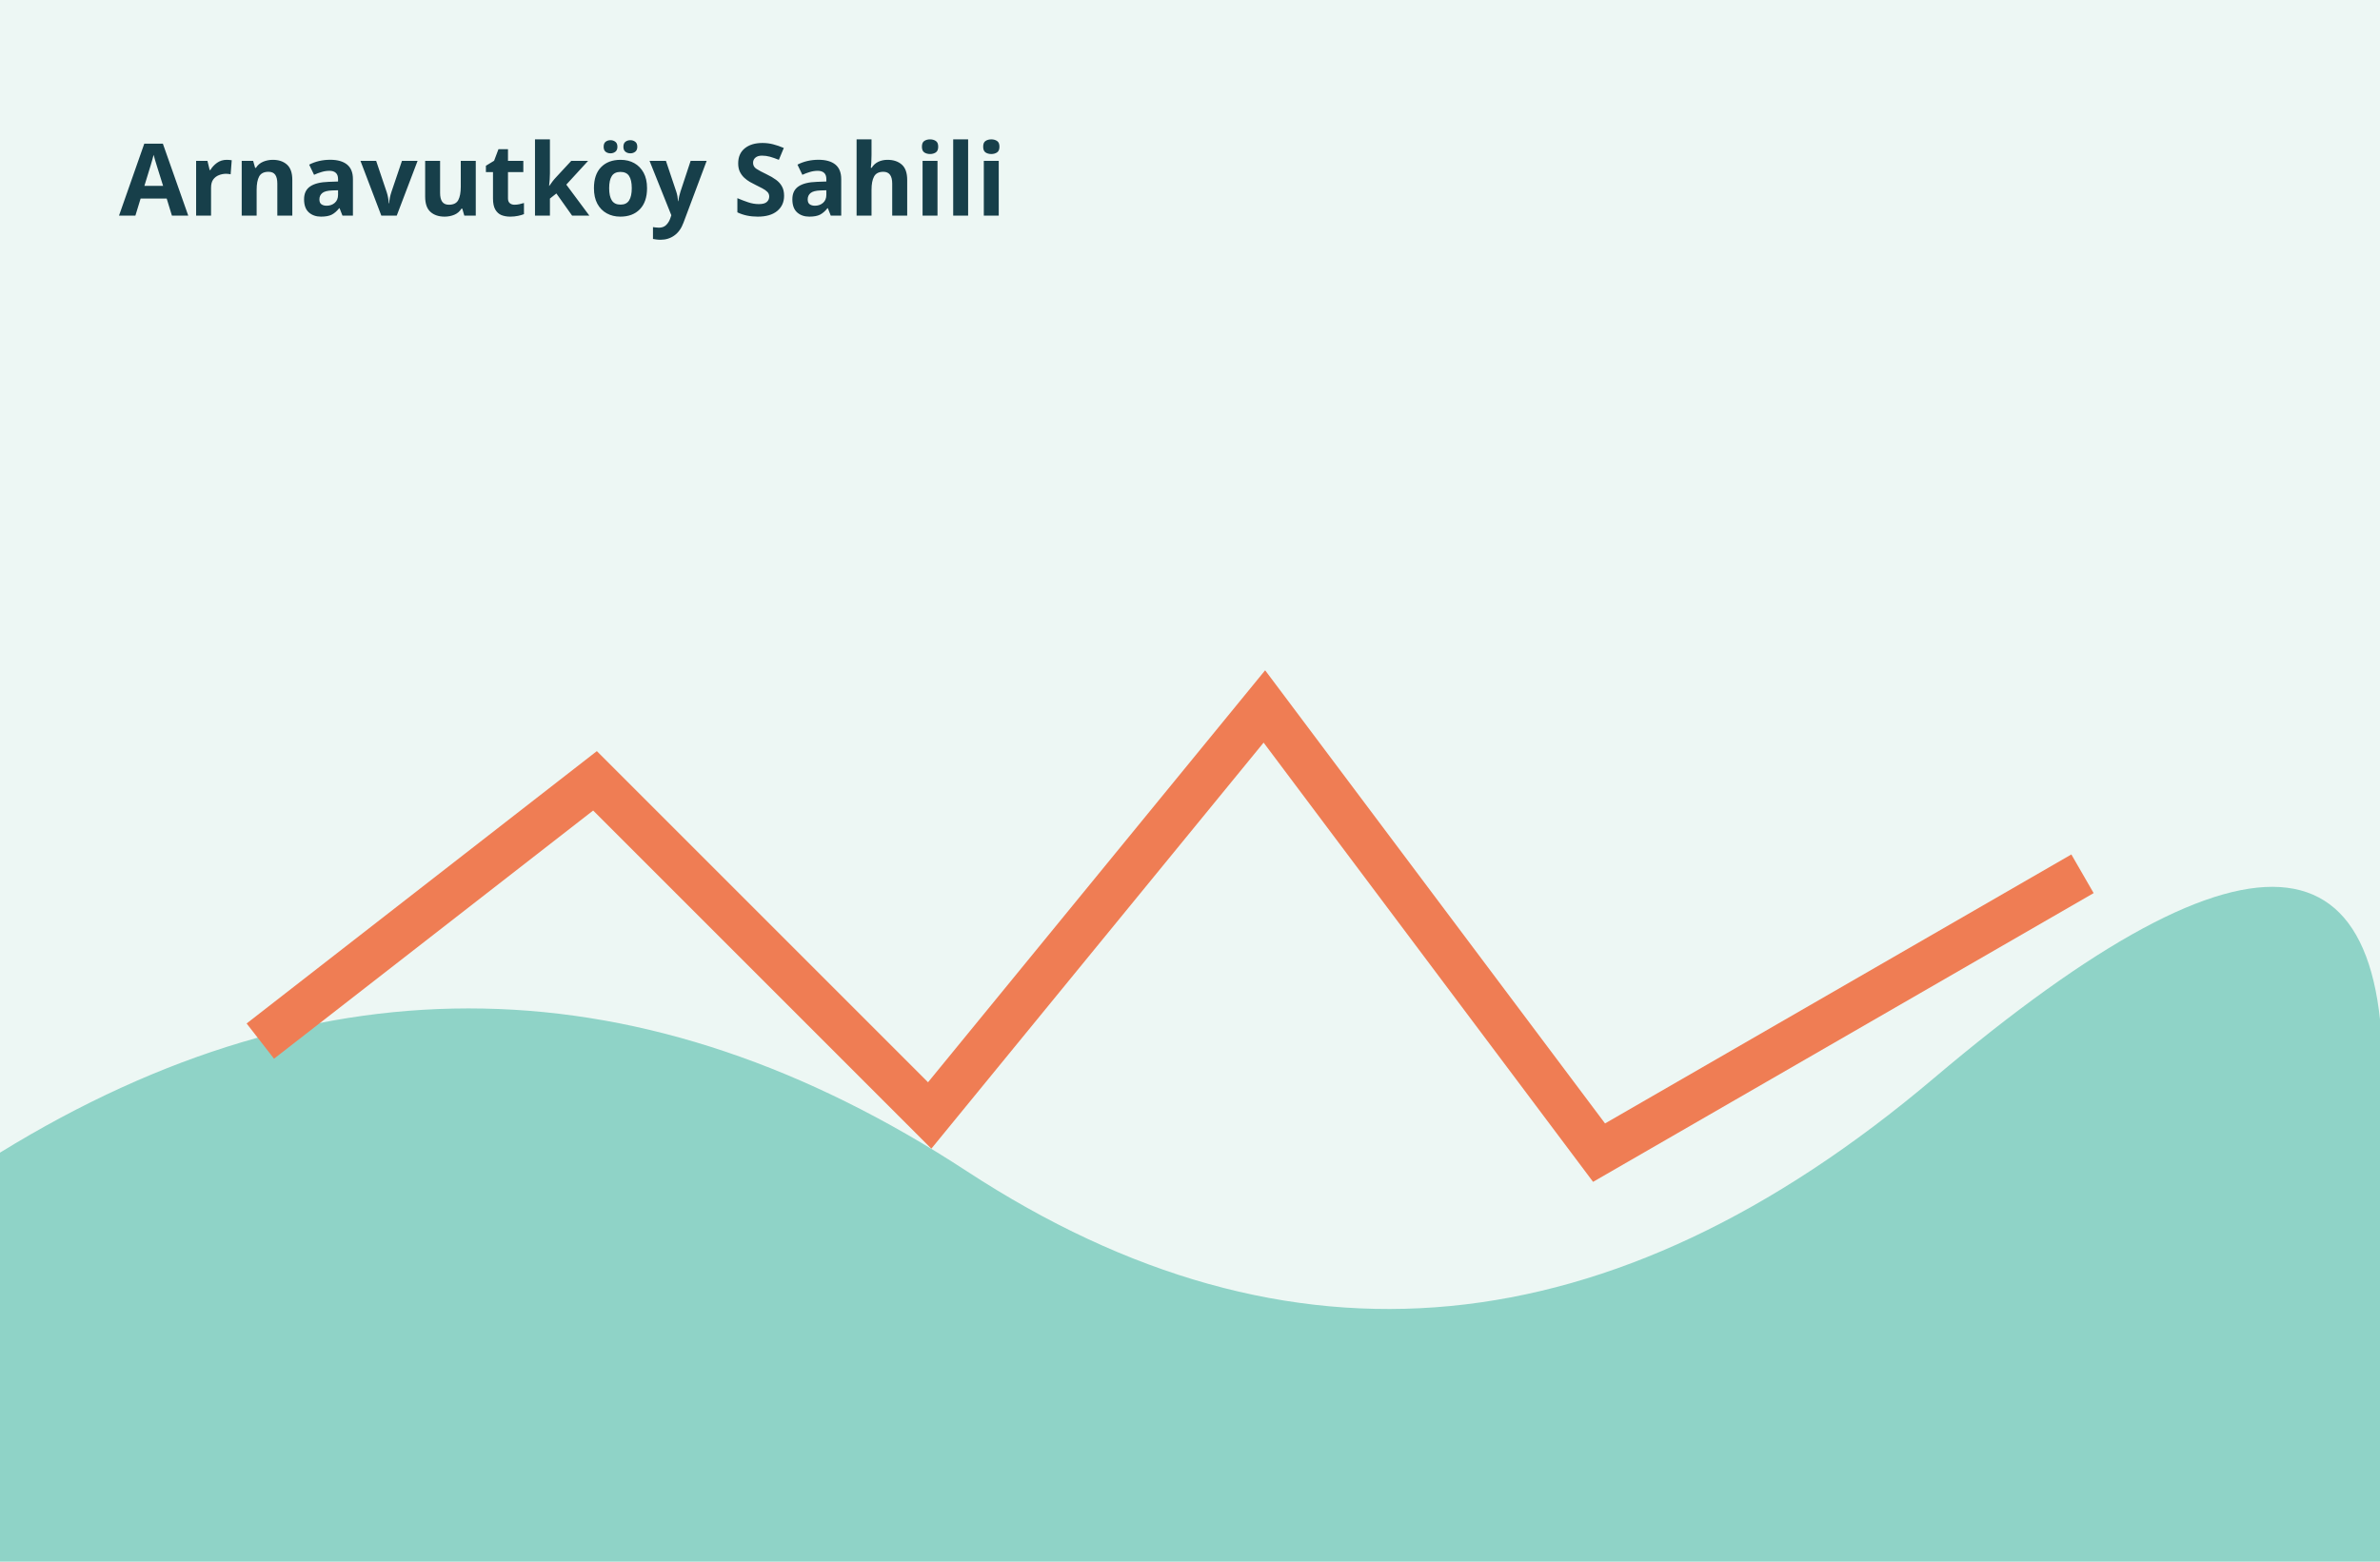
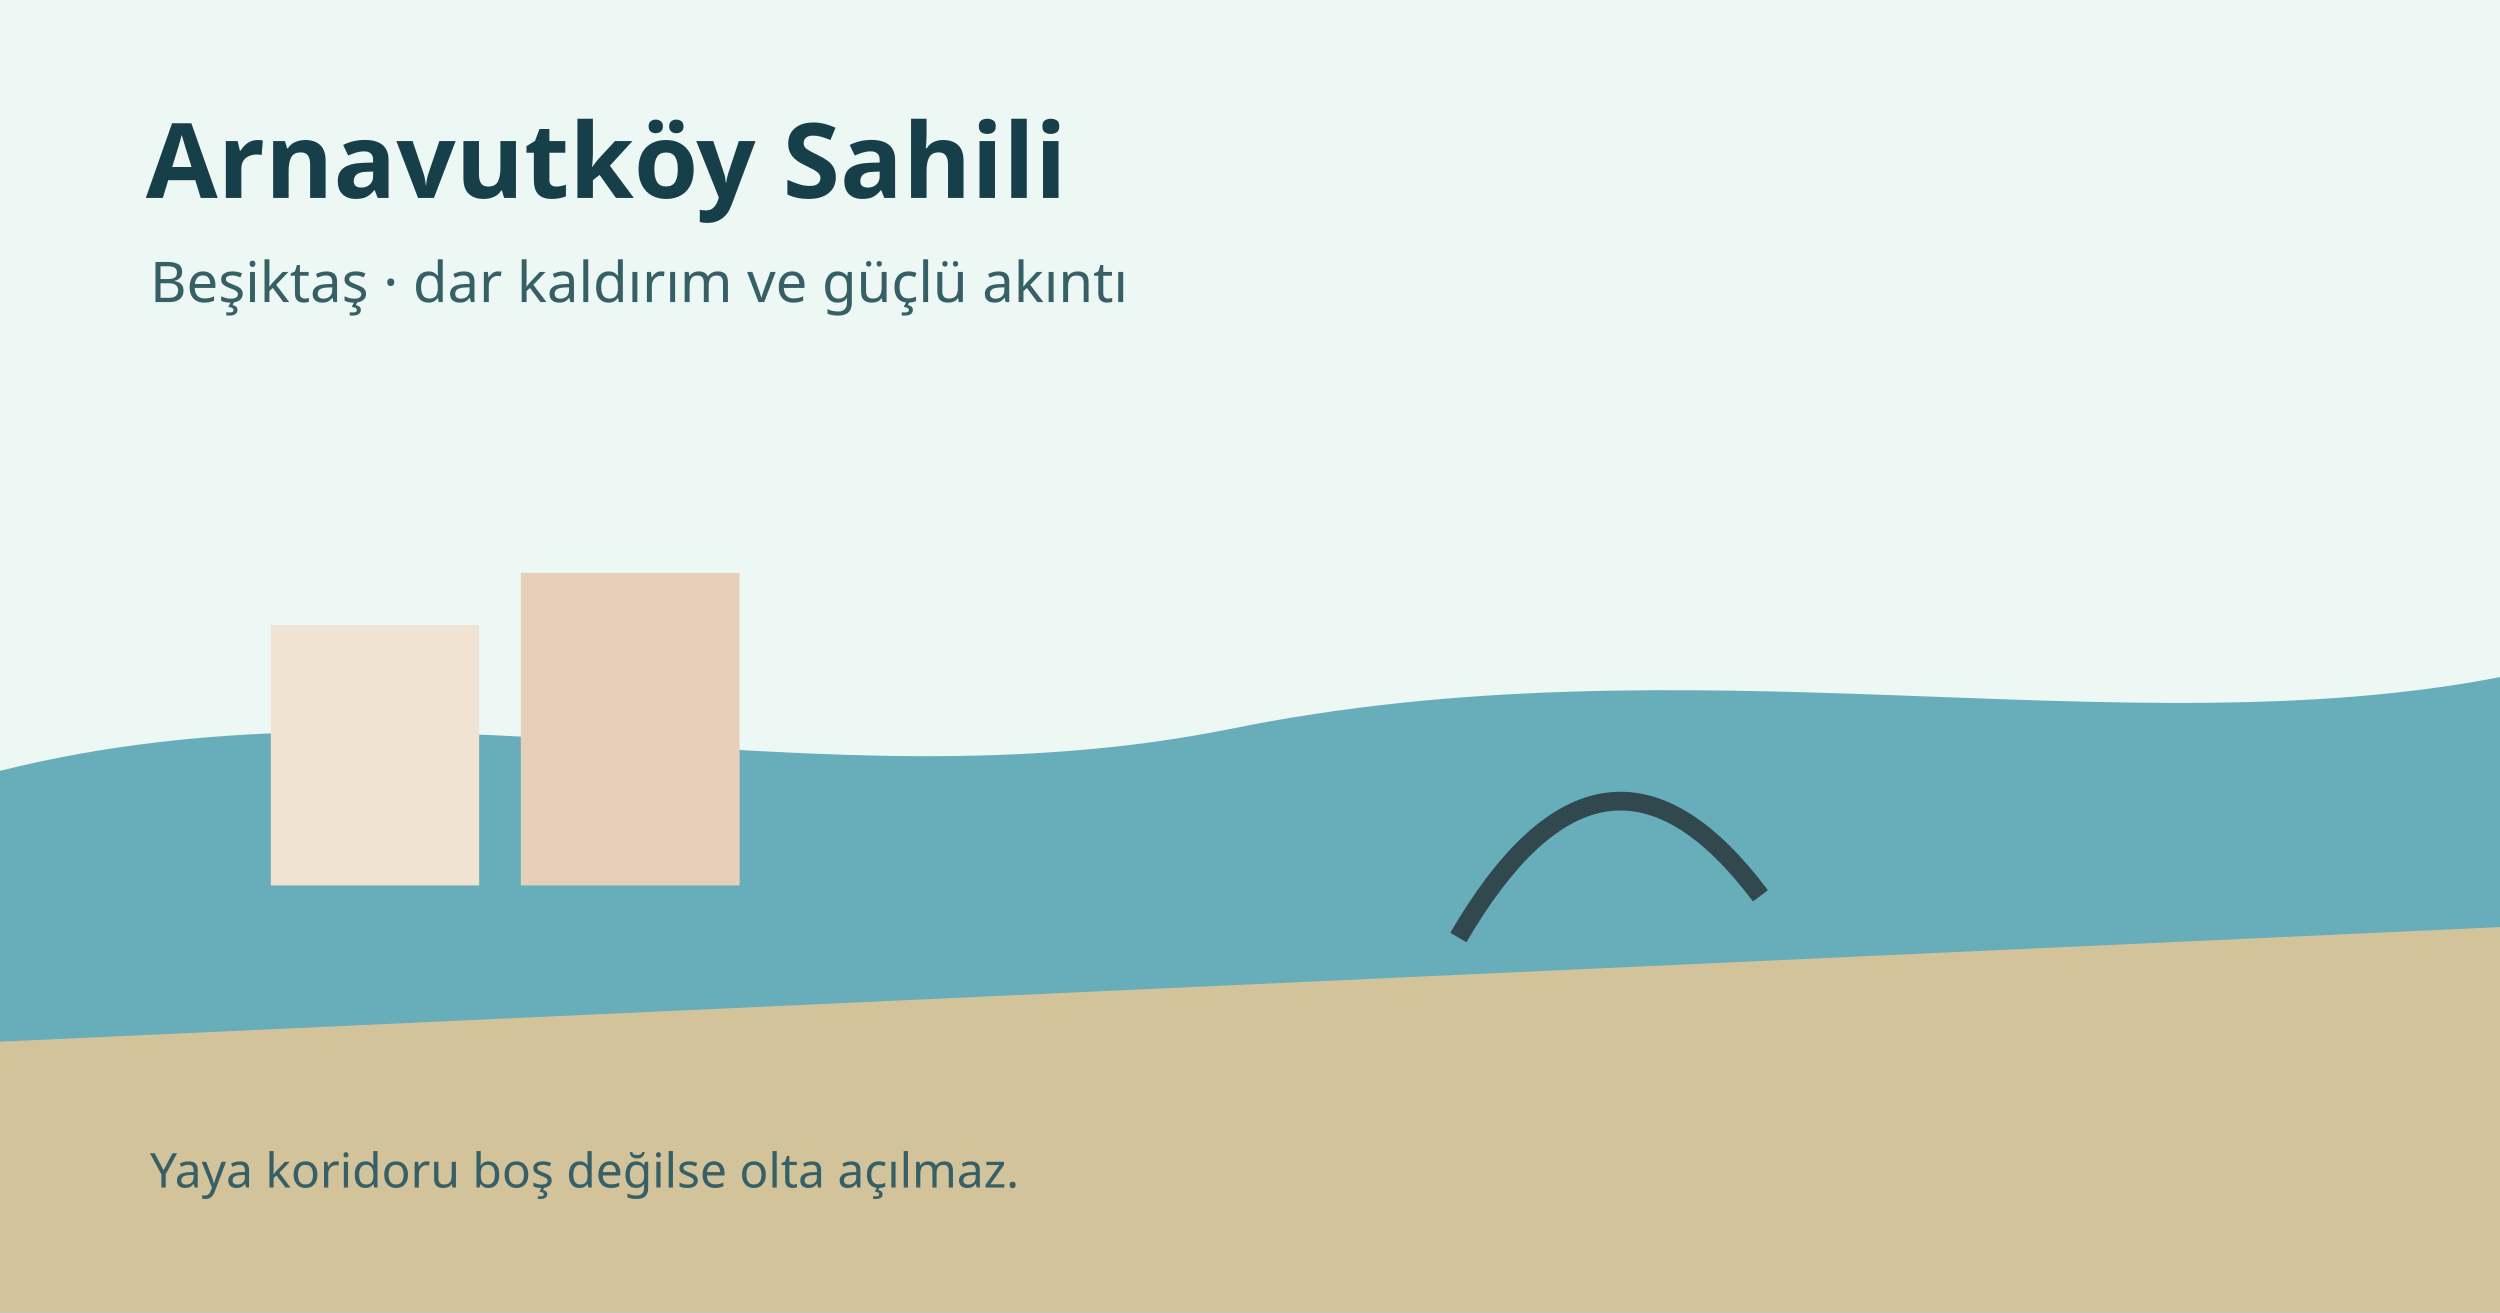
- <svg xmlns="http://www.w3.org/2000/svg" viewBox="0 0 640 420">
-   <rect width="640" height="420" fill="#edf7f4" />
-   <path d="M0 310Q130 230 260 315T520 290T640 305V420H0Z" fill="#8fd3c7" />
-   <polyline points="70,280 160,210 250,300 340,190 430,310 560,235" fill="none" stroke="#ef7d54" stroke-width="12" />
-   <text x="32" y="58" font-family="system-ui" font-size="27" font-weight="700" fill="#173f4a">Arnavutköy Sahili</text>
+ <svg xmlns="http://www.w3.org/2000/svg" viewBox="0 0 1200 630" role="img" aria-labelledby="t d">
+   <rect width="1200" height="630" fill="#edf7f4" />
+   <path d="M0 370C200 320 390 390 590 350C810 305 1020 360 1200 325V630H0Z" fill="#67adba" />
+   <path d="M0 500L1200 445V630H0Z" fill="#d3c39b" />
+   <rect x="130" y="300" width="100" height="125" fill="#f0e3d1" />
+   <rect x="250" y="275" width="105" height="150" fill="#e6d0ba" />
+   <path d="M700 450q70-120 145-20" fill="none" stroke="#31494e" stroke-width="9" />
+   <text x="70" y="95" font-family="system-ui" font-size="50" font-weight="700" fill="#173f4a">Arnavutköy Sahili</text>
+   <text x="72" y="145" font-family="system-ui" font-size="27" fill="#365f66">Beşiktaş · dar kaldırım ve güçlü akıntı</text>
+   <text x="72" y="570" font-family="system-ui" font-size="23" fill="#365f66">Yaya koridoru boş değilse olta açılmaz.</text>
</svg>
